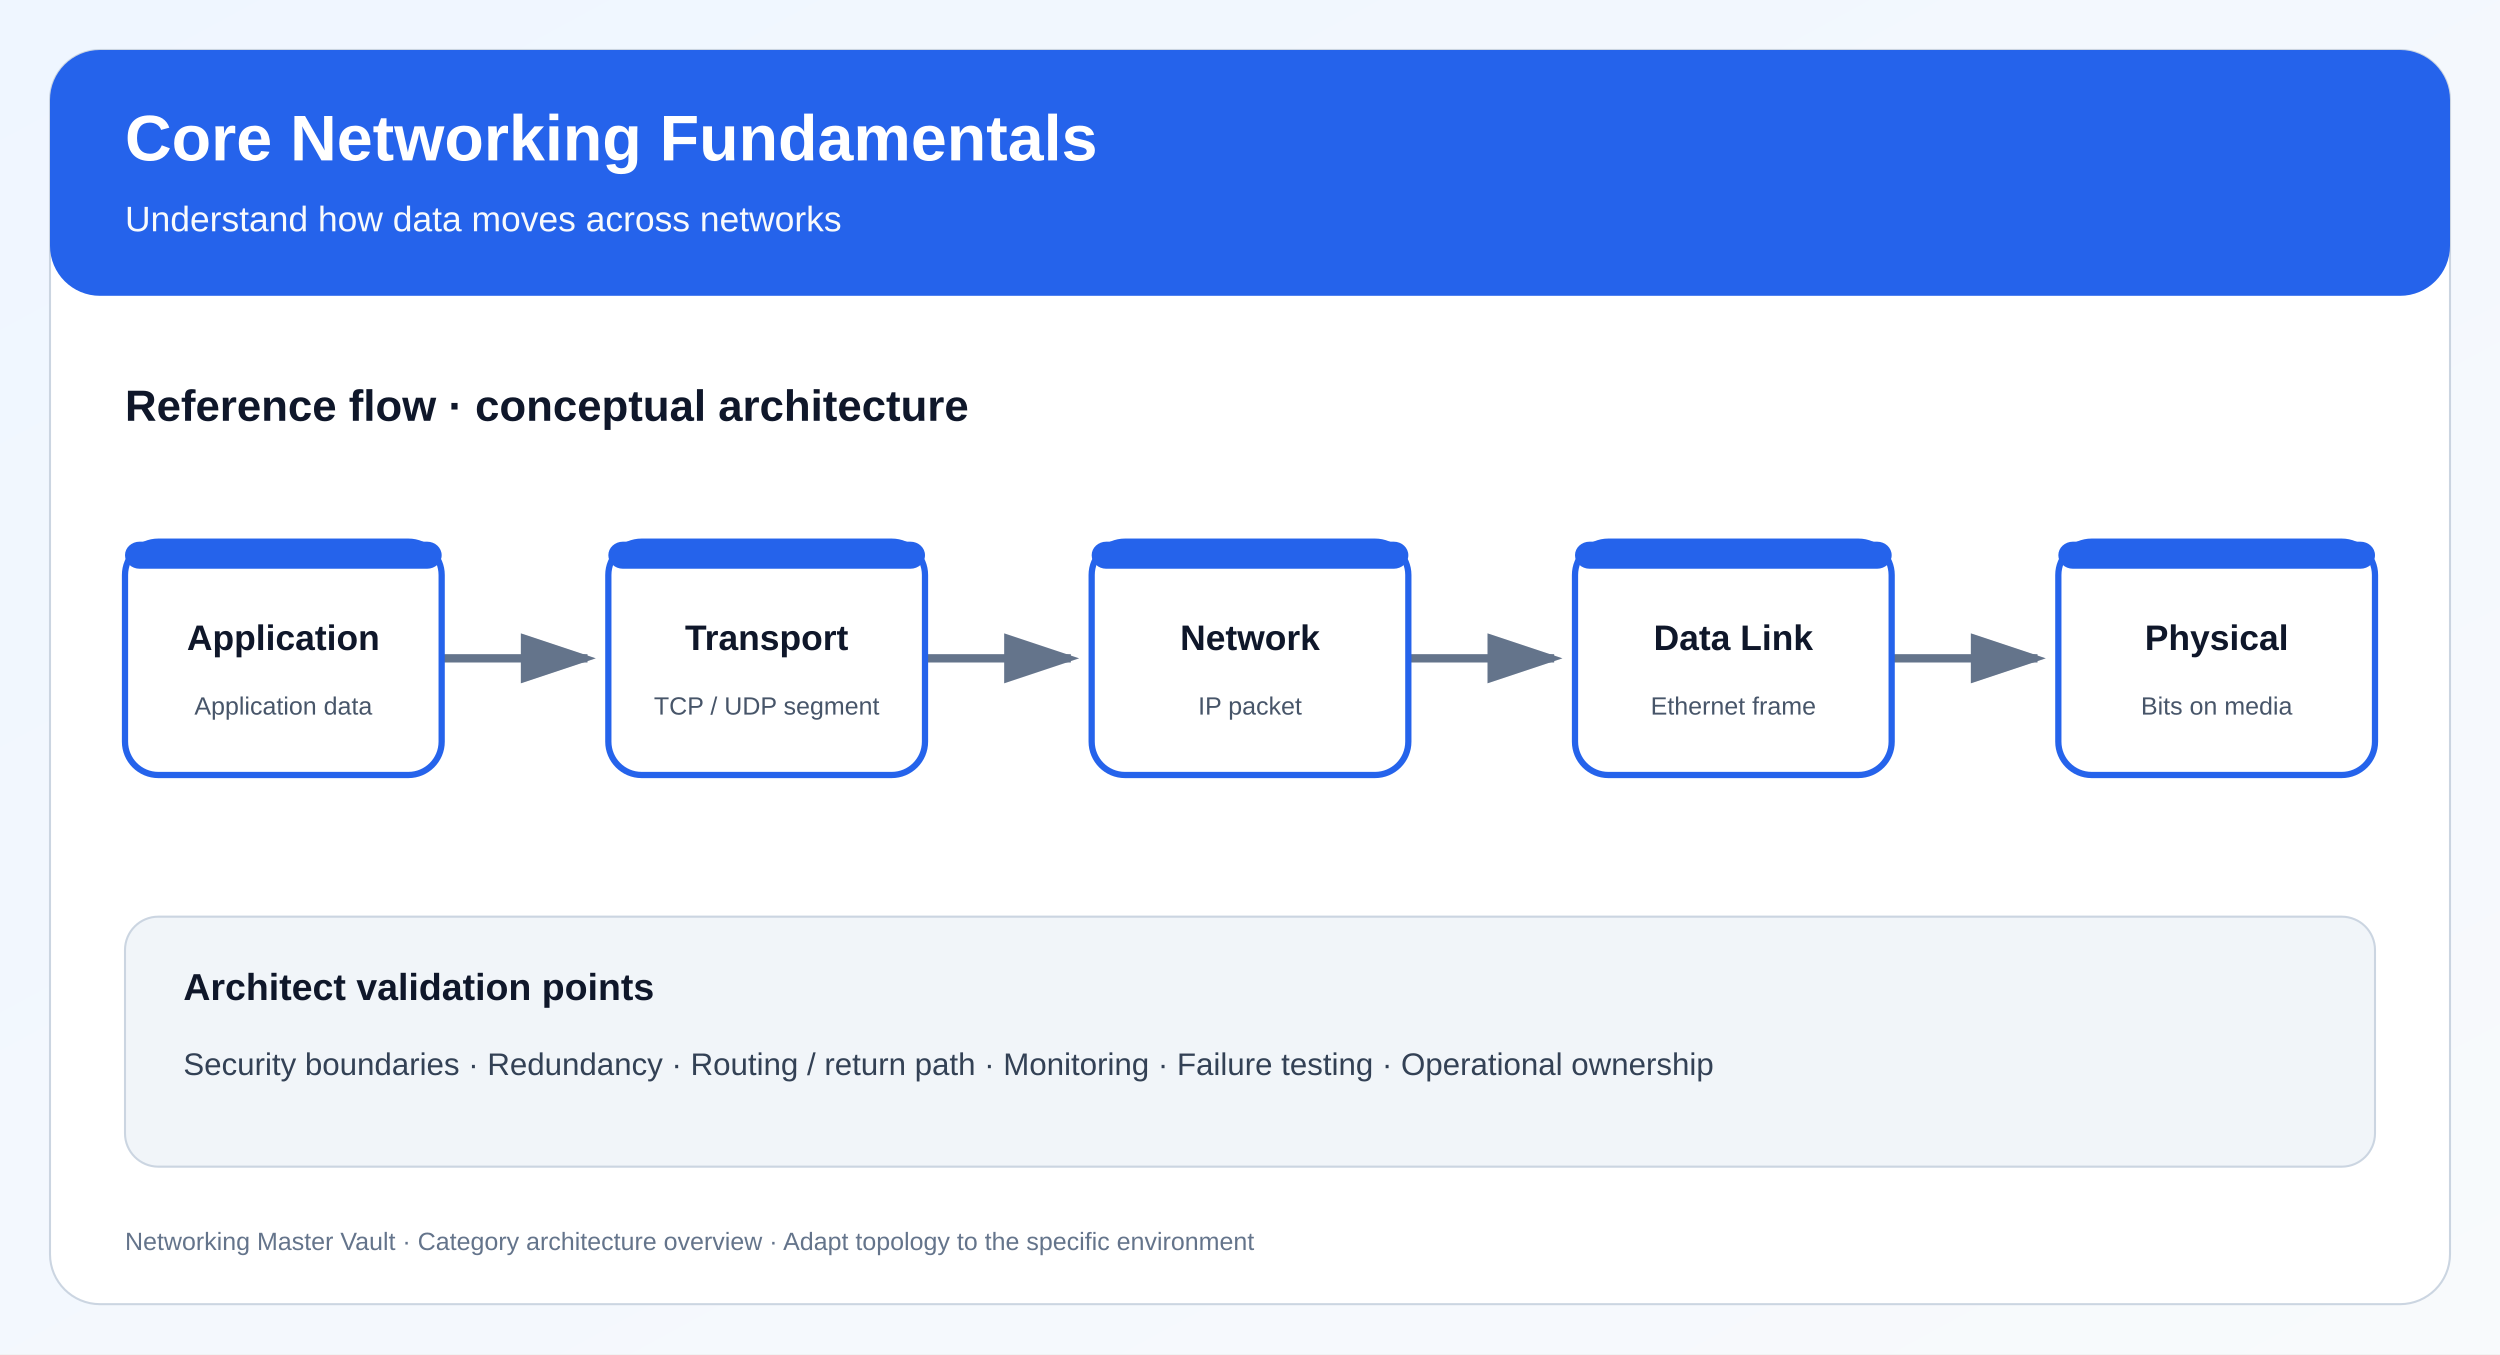
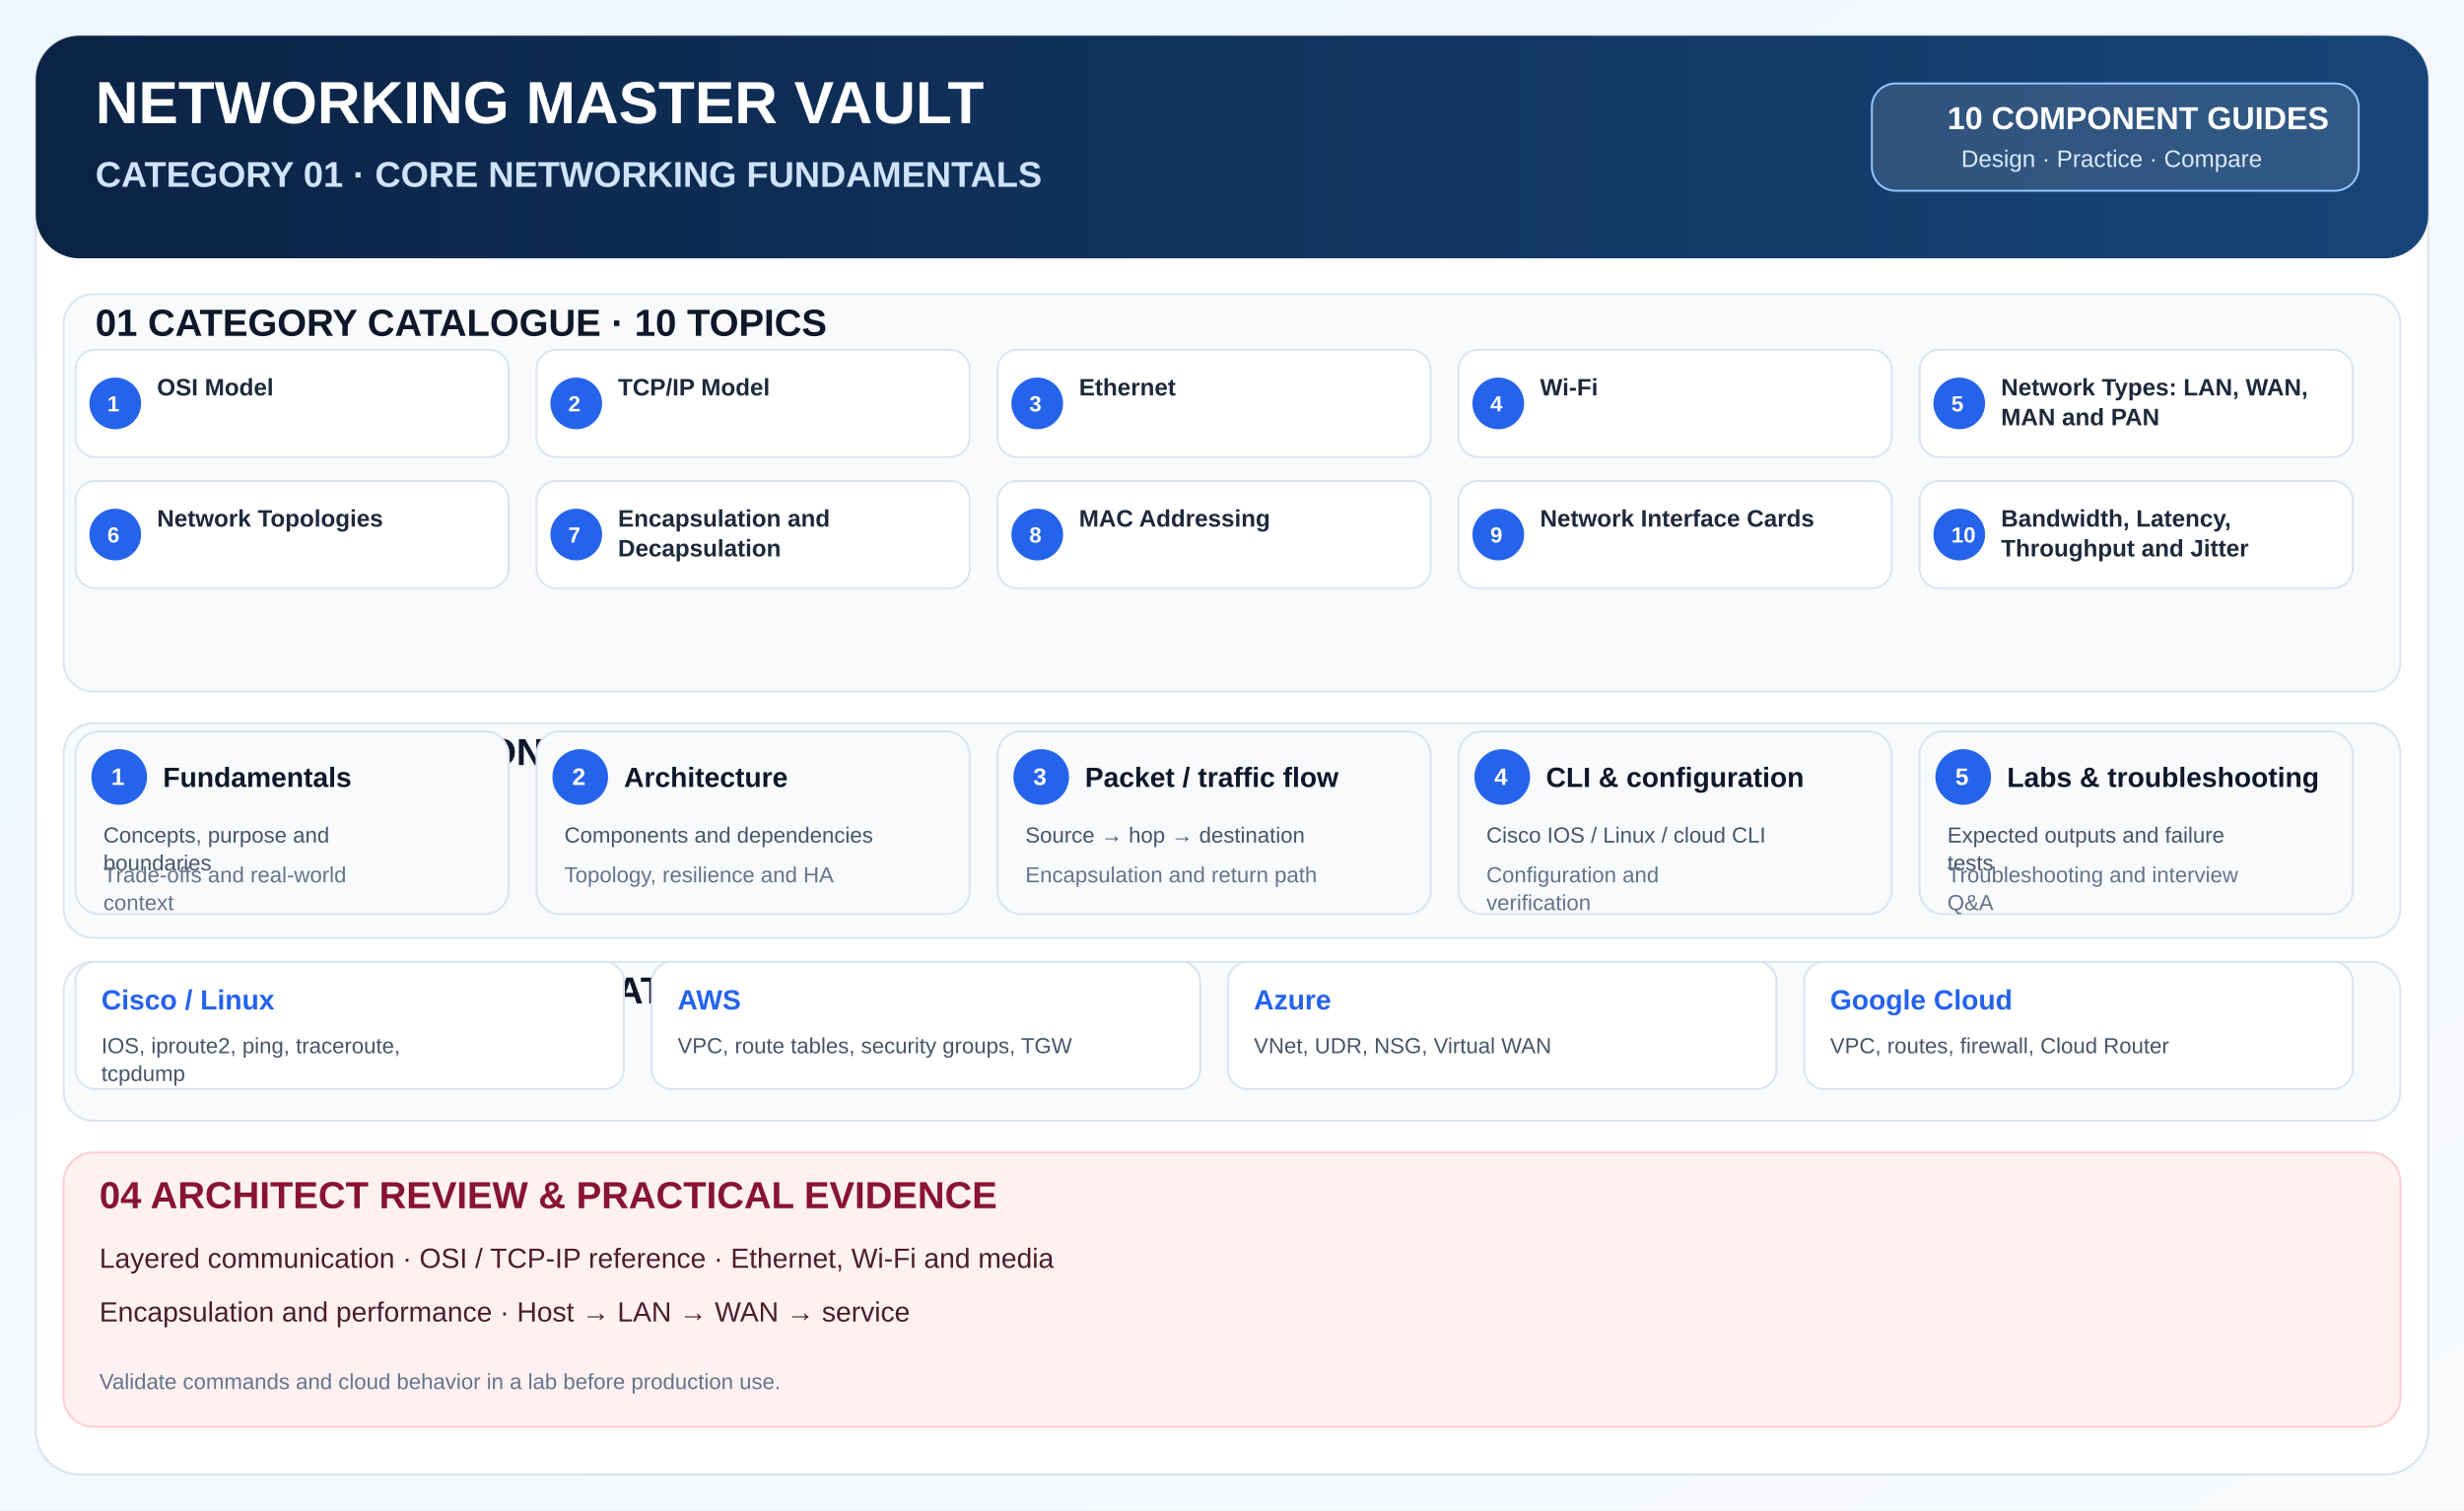
- <svg xmlns="http://www.w3.org/2000/svg" width="1200" height="650" viewBox="0 0 1200 650">
+ <svg xmlns="http://www.w3.org/2000/svg" width="1240" height="760" viewBox="0 0 1240 760">
  <defs>
-     <linearGradient id="bg" x1="0" y1="0" x2="1" y2="1">
+     <linearGradient id="head" x1="0" y1="0" x2="1" y2="0">
+       <stop stop-color="#0b2345" />
+       <stop offset="1" stop-color="#174477" />
+     </linearGradient>
+     <linearGradient id="wash" x1="0" y1="0" x2="1" y2="1">
      <stop stop-color="#eff6ff" />
      <stop offset="1" stop-color="#f8fafc" />
    </linearGradient>
-     <marker id="arrow" markerWidth="10" markerHeight="10" refX="8" refY="3" orient="auto">
-       <path d="M0,0 L0,6 L9,3 z" fill="#64748b" />
-     </marker>
  </defs>
-   <rect width="1200" height="650" fill="url(#bg)" />
-   <rect x="24" y="24" width="1152" height="602" rx="24" fill="#fff" stroke="#cbd5e1" />
-   <rect x="24" y="24" width="1152" height="118" rx="24" fill="#2563eb" />
-   <text x="60" y="77" font-family="Arial,sans-serif" font-size="31" font-weight="700" fill="#fff">Core Networking Fundamentals</text>
-   <text x="60" y="111" font-family="Arial,sans-serif" font-size="17" fill="#f8fafc">Understand how data moves across networks</text>
-   <text x="60" y="202" font-family="Arial,sans-serif" font-size="21" font-weight="700" fill="#0f172a">Reference flow · conceptual architecture</text>
-   <path d="M 212 316 H 282" stroke="#64748b" stroke-width="4" fill="none" marker-end="url(#arrow)" />
-   <path d="M 444 316 H 514" stroke="#64748b" stroke-width="4" fill="none" marker-end="url(#arrow)" />
-   <path d="M 676 316 H 746" stroke="#64748b" stroke-width="4" fill="none" marker-end="url(#arrow)" />
-   <path d="M 908 316 H 978" stroke="#64748b" stroke-width="4" fill="none" marker-end="url(#arrow)" />
-   <rect x="60" y="260" width="152" height="112" rx="16" fill="#ffffff" stroke="#2563eb" stroke-width="3" />
-   <rect x="60" y="260" width="152" height="13" rx="7" fill="#2563eb" />
-   <text x="136" y="312" text-anchor="middle" font-family="Arial,sans-serif" font-size="17" font-weight="700" fill="#0f172a">Application</text>
-   <text x="136" y="343" text-anchor="middle" font-family="Arial,sans-serif" font-size="12" fill="#475569">Application data</text>
-   <rect x="292" y="260" width="152" height="112" rx="16" fill="#ffffff" stroke="#2563eb" stroke-width="3" />
-   <rect x="292" y="260" width="152" height="13" rx="7" fill="#2563eb" />
-   <text x="368" y="312" text-anchor="middle" font-family="Arial,sans-serif" font-size="17" font-weight="700" fill="#0f172a">Transport</text>
-   <text x="368" y="343" text-anchor="middle" font-family="Arial,sans-serif" font-size="12" fill="#475569">TCP / UDP segment</text>
-   <rect x="524" y="260" width="152" height="112" rx="16" fill="#ffffff" stroke="#2563eb" stroke-width="3" />
-   <rect x="524" y="260" width="152" height="13" rx="7" fill="#2563eb" />
-   <text x="600" y="312" text-anchor="middle" font-family="Arial,sans-serif" font-size="17" font-weight="700" fill="#0f172a">Network</text>
-   <text x="600" y="343" text-anchor="middle" font-family="Arial,sans-serif" font-size="12" fill="#475569">IP packet</text>
-   <rect x="756" y="260" width="152" height="112" rx="16" fill="#ffffff" stroke="#2563eb" stroke-width="3" />
-   <rect x="756" y="260" width="152" height="13" rx="7" fill="#2563eb" />
-   <text x="832" y="312" text-anchor="middle" font-family="Arial,sans-serif" font-size="17" font-weight="700" fill="#0f172a">Data Link</text>
-   <text x="832" y="343" text-anchor="middle" font-family="Arial,sans-serif" font-size="12" fill="#475569">Ethernet frame</text>
-   <rect x="988" y="260" width="152" height="112" rx="16" fill="#ffffff" stroke="#2563eb" stroke-width="3" />
-   <rect x="988" y="260" width="152" height="13" rx="7" fill="#2563eb" />
-   <text x="1064" y="312" text-anchor="middle" font-family="Arial,sans-serif" font-size="17" font-weight="700" fill="#0f172a">Physical</text>
-   <text x="1064" y="343" text-anchor="middle" font-family="Arial,sans-serif" font-size="12" fill="#475569">Bits on media</text>
-   <rect x="60" y="440" width="1080" height="120" rx="16" fill="#f1f5f9" stroke="#cbd5e1" />
-   <text x="88" y="480" font-family="Arial,sans-serif" font-size="18" font-weight="700" fill="#0f172a">Architect validation points</text>
-   <text x="88" y="516" font-family="Arial,sans-serif" font-size="15" fill="#334155">Security boundaries · Redundancy · Routing / return path · Monitoring · Failure testing · Operational ownership</text>
-   <text x="60" y="600" font-family="Arial,sans-serif" font-size="12" fill="#64748b">Networking Master Vault · Category architecture overview · Adapt topology to the specific environment</text>
+   <rect width="1240" height="760" fill="url(#wash)" />
+   <rect x="18" y="18" width="1204" height="724" rx="22" fill="#fff" stroke="#d8e2ef" />
+   <rect x="18" y="18" width="1204" height="112" rx="22" fill="url(#head)" />
+   <text x="48" y="62" font-family="Arial,sans-serif" font-size="30" fill="#fff" font-weight="700">NETWORKING MASTER VAULT</text>
+   <text x="48" y="94" font-family="Arial,sans-serif" font-size="18" fill="#cfe3ff" font-weight="600">CATEGORY 01 · CORE NETWORKING FUNDAMENTALS</text>
+   <rect x="942" y="42" width="245" height="54" rx="12" fill="#fff" fill-opacity=".12" stroke="#93c5fd" />
+   <text x="980" y="65" font-family="Arial,sans-serif" font-size="16" fill="#fff" font-weight="700">10 COMPONENT GUIDES</text>
+   <text x="987" y="84" font-family="Arial,sans-serif" font-size="12" fill="#dbeafe" font-weight="400">Design · Practice · Compare</text>
+   <rect x="32" y="148" width="1176" height="200" rx="15" fill="#f8fafc" stroke="#dbe4ef" />
+   <text x="48" y="169" font-family="Arial,sans-serif" font-size="19" fill="#0f172a" font-weight="700">01  CATEGORY CATALOGUE · 10 TOPICS</text>
+   <rect x="38" y="176" width="218" height="54" rx="10" fill="#fff" stroke="#dbe4ef" />
+   <circle cx="58" cy="203" r="13" fill="#2563eb" />
+   <text x="54" y="207" font-family="Arial,sans-serif" font-size="11" fill="#fff" font-weight="700">1</text>
+   <text x="79" y="199" font-family="Arial,sans-serif" font-size="12" fill="#1e293b" font-weight="600">OSI Model</text>
+   <rect x="270" y="176" width="218" height="54" rx="10" fill="#fff" stroke="#dbe4ef" />
+   <circle cx="290" cy="203" r="13" fill="#2563eb" />
+   <text x="286" y="207" font-family="Arial,sans-serif" font-size="11" fill="#fff" font-weight="700">2</text>
+   <text x="311" y="199" font-family="Arial,sans-serif" font-size="12" fill="#1e293b" font-weight="600">TCP/IP Model</text>
+   <rect x="502" y="176" width="218" height="54" rx="10" fill="#fff" stroke="#dbe4ef" />
+   <circle cx="522" cy="203" r="13" fill="#2563eb" />
+   <text x="518" y="207" font-family="Arial,sans-serif" font-size="11" fill="#fff" font-weight="700">3</text>
+   <text x="543" y="199" font-family="Arial,sans-serif" font-size="12" fill="#1e293b" font-weight="600">Ethernet</text>
+   <rect x="734" y="176" width="218" height="54" rx="10" fill="#fff" stroke="#dbe4ef" />
+   <circle cx="754" cy="203" r="13" fill="#2563eb" />
+   <text x="750" y="207" font-family="Arial,sans-serif" font-size="11" fill="#fff" font-weight="700">4</text>
+   <text x="775" y="199" font-family="Arial,sans-serif" font-size="12" fill="#1e293b" font-weight="600">Wi-Fi</text>
+   <rect x="966" y="176" width="218" height="54" rx="10" fill="#fff" stroke="#dbe4ef" />
+   <circle cx="986" cy="203" r="13" fill="#2563eb" />
+   <text x="982" y="207" font-family="Arial,sans-serif" font-size="11" fill="#fff" font-weight="700">5</text>
+   <text x="1007" y="199" font-family="Arial,sans-serif" font-size="12" fill="#1e293b" font-weight="600">Network Types: LAN, WAN,</text>
+   <text x="1007" y="214" font-family="Arial,sans-serif" font-size="12" fill="#1e293b" font-weight="600">MAN and PAN</text>
+   <rect x="38" y="242" width="218" height="54" rx="10" fill="#fff" stroke="#dbe4ef" />
+   <circle cx="58" cy="269" r="13" fill="#2563eb" />
+   <text x="54" y="273" font-family="Arial,sans-serif" font-size="11" fill="#fff" font-weight="700">6</text>
+   <text x="79" y="265" font-family="Arial,sans-serif" font-size="12" fill="#1e293b" font-weight="600">Network Topologies</text>
+   <rect x="270" y="242" width="218" height="54" rx="10" fill="#fff" stroke="#dbe4ef" />
+   <circle cx="290" cy="269" r="13" fill="#2563eb" />
+   <text x="286" y="273" font-family="Arial,sans-serif" font-size="11" fill="#fff" font-weight="700">7</text>
+   <text x="311" y="265" font-family="Arial,sans-serif" font-size="12" fill="#1e293b" font-weight="600">Encapsulation and</text>
+   <text x="311" y="280" font-family="Arial,sans-serif" font-size="12" fill="#1e293b" font-weight="600">Decapsulation</text>
+   <rect x="502" y="242" width="218" height="54" rx="10" fill="#fff" stroke="#dbe4ef" />
+   <circle cx="522" cy="269" r="13" fill="#2563eb" />
+   <text x="518" y="273" font-family="Arial,sans-serif" font-size="11" fill="#fff" font-weight="700">8</text>
+   <text x="543" y="265" font-family="Arial,sans-serif" font-size="12" fill="#1e293b" font-weight="600">MAC Addressing</text>
+   <rect x="734" y="242" width="218" height="54" rx="10" fill="#fff" stroke="#dbe4ef" />
+   <circle cx="754" cy="269" r="13" fill="#2563eb" />
+   <text x="750" y="273" font-family="Arial,sans-serif" font-size="11" fill="#fff" font-weight="700">9</text>
+   <text x="775" y="265" font-family="Arial,sans-serif" font-size="12" fill="#1e293b" font-weight="600">Network Interface Cards</text>
+   <rect x="966" y="242" width="218" height="54" rx="10" fill="#fff" stroke="#dbe4ef" />
+   <circle cx="986" cy="269" r="13" fill="#2563eb" />
+   <text x="982" y="273" font-family="Arial,sans-serif" font-size="11" fill="#fff" font-weight="700">10</text>
+   <text x="1007" y="265" font-family="Arial,sans-serif" font-size="12" fill="#1e293b" font-weight="600">Bandwidth, Latency,</text>
+   <text x="1007" y="280" font-family="Arial,sans-serif" font-size="12" fill="#1e293b" font-weight="600">Throughput and Jitter</text>
+   <rect x="32" y="364" width="1176" height="108" rx="15" fill="#f8fafc" stroke="#dbe4ef" />
+   <text x="48" y="385" font-family="Arial,sans-serif" font-size="19" fill="#0f172a" font-weight="700">02  INDIVIDUAL COMPONENT GUIDE STANDARD</text>
+   <rect x="38" y="368" width="218" height="92" rx="12" fill="#f8fafc" stroke="#dbe4ef" />
+   <circle cx="60" cy="391" r="14" fill="#2563eb" />
+   <text x="56" y="395" font-family="Arial,sans-serif" font-size="12" fill="#fff" font-weight="700">1</text>
+   <text x="82" y="396" font-family="Arial,sans-serif" font-size="14" fill="#0f172a" font-weight="700">Fundamentals</text>
+   <text x="52" y="424" font-family="Arial,sans-serif" font-size="11" fill="#475569" font-weight="400">Concepts, purpose and</text>
+   <text x="52" y="438" font-family="Arial,sans-serif" font-size="11" fill="#475569" font-weight="400">boundaries</text>
+   <text x="52" y="444" font-family="Arial,sans-serif" font-size="11" fill="#64748b" font-weight="400">Trade-offs and real-world</text>
+   <text x="52" y="458" font-family="Arial,sans-serif" font-size="11" fill="#64748b" font-weight="400">context</text>
+   <rect x="270" y="368" width="218" height="92" rx="12" fill="#f8fafc" stroke="#dbe4ef" />
+   <circle cx="292" cy="391" r="14" fill="#2563eb" />
+   <text x="288" y="395" font-family="Arial,sans-serif" font-size="12" fill="#fff" font-weight="700">2</text>
+   <text x="314" y="396" font-family="Arial,sans-serif" font-size="14" fill="#0f172a" font-weight="700">Architecture</text>
+   <text x="284" y="424" font-family="Arial,sans-serif" font-size="11" fill="#475569" font-weight="400">Components and dependencies</text>
+   <text x="284" y="444" font-family="Arial,sans-serif" font-size="11" fill="#64748b" font-weight="400">Topology, resilience and HA</text>
+   <rect x="502" y="368" width="218" height="92" rx="12" fill="#f8fafc" stroke="#dbe4ef" />
+   <circle cx="524" cy="391" r="14" fill="#2563eb" />
+   <text x="520" y="395" font-family="Arial,sans-serif" font-size="12" fill="#fff" font-weight="700">3</text>
+   <text x="546" y="396" font-family="Arial,sans-serif" font-size="14" fill="#0f172a" font-weight="700">Packet / traffic flow</text>
+   <text x="516" y="424" font-family="Arial,sans-serif" font-size="11" fill="#475569" font-weight="400">Source → hop → destination</text>
+   <text x="516" y="444" font-family="Arial,sans-serif" font-size="11" fill="#64748b" font-weight="400">Encapsulation and return path</text>
+   <rect x="734" y="368" width="218" height="92" rx="12" fill="#f8fafc" stroke="#dbe4ef" />
+   <circle cx="756" cy="391" r="14" fill="#2563eb" />
+   <text x="752" y="395" font-family="Arial,sans-serif" font-size="12" fill="#fff" font-weight="700">4</text>
+   <text x="778" y="396" font-family="Arial,sans-serif" font-size="14" fill="#0f172a" font-weight="700">CLI &amp; configuration</text>
+   <text x="748" y="424" font-family="Arial,sans-serif" font-size="11" fill="#475569" font-weight="400">Cisco IOS / Linux / cloud CLI</text>
+   <text x="748" y="444" font-family="Arial,sans-serif" font-size="11" fill="#64748b" font-weight="400">Configuration and</text>
+   <text x="748" y="458" font-family="Arial,sans-serif" font-size="11" fill="#64748b" font-weight="400">verification</text>
+   <rect x="966" y="368" width="218" height="92" rx="12" fill="#f8fafc" stroke="#dbe4ef" />
+   <circle cx="988" cy="391" r="14" fill="#2563eb" />
+   <text x="984" y="395" font-family="Arial,sans-serif" font-size="12" fill="#fff" font-weight="700">5</text>
+   <text x="1010" y="396" font-family="Arial,sans-serif" font-size="14" fill="#0f172a" font-weight="700">Labs &amp; troubleshooting</text>
+   <text x="980" y="424" font-family="Arial,sans-serif" font-size="11" fill="#475569" font-weight="400">Expected outputs and failure</text>
+   <text x="980" y="438" font-family="Arial,sans-serif" font-size="11" fill="#475569" font-weight="400">tests</text>
+   <text x="980" y="444" font-family="Arial,sans-serif" font-size="11" fill="#64748b" font-weight="400">Troubleshooting and interview</text>
+   <text x="980" y="458" font-family="Arial,sans-serif" font-size="11" fill="#64748b" font-weight="400">Q&amp;A</text>
+   <rect x="32" y="484" width="1176" height="80" rx="15" fill="#f8fafc" stroke="#dbe4ef" />
+   <text x="48" y="505" font-family="Arial,sans-serif" font-size="19" fill="#0f172a" font-weight="700">03  CLI + CLOUD IMPLEMENTATION COMPARISON</text>
+   <rect x="38" y="484" width="276" height="64" rx="10" fill="#fff" stroke="#dbe4ef" />
+   <text x="51" y="508" font-family="Arial,sans-serif" font-size="14" fill="#2563eb" font-weight="700">Cisco / Linux</text>
+   <text x="51" y="530" font-family="Arial,sans-serif" font-size="11" fill="#475569" font-weight="400">IOS, iproute2, ping, traceroute,</text>
+   <text x="51" y="544" font-family="Arial,sans-serif" font-size="11" fill="#475569" font-weight="400">tcpdump</text>
+   <rect x="328" y="484" width="276" height="64" rx="10" fill="#fff" stroke="#dbe4ef" />
+   <text x="341" y="508" font-family="Arial,sans-serif" font-size="14" fill="#2563eb" font-weight="700">AWS</text>
+   <text x="341" y="530" font-family="Arial,sans-serif" font-size="11" fill="#475569" font-weight="400">VPC, route tables, security groups, TGW</text>
+   <rect x="618" y="484" width="276" height="64" rx="10" fill="#fff" stroke="#dbe4ef" />
+   <text x="631" y="508" font-family="Arial,sans-serif" font-size="14" fill="#2563eb" font-weight="700">Azure</text>
+   <text x="631" y="530" font-family="Arial,sans-serif" font-size="11" fill="#475569" font-weight="400">VNet, UDR, NSG, Virtual WAN</text>
+   <rect x="908" y="484" width="276" height="64" rx="10" fill="#fff" stroke="#dbe4ef" />
+   <text x="921" y="508" font-family="Arial,sans-serif" font-size="14" fill="#2563eb" font-weight="700">Google Cloud</text>
+   <text x="921" y="530" font-family="Arial,sans-serif" font-size="11" fill="#475569" font-weight="400">VPC, routes, firewall, Cloud Router</text>
+   <rect x="32" y="580" width="1176" height="138" rx="15" fill="#fff1f2" stroke="#fecdd3" />
+   <text x="50" y="608" font-family="Arial,sans-serif" font-size="19" fill="#881337" font-weight="700">04  ARCHITECT REVIEW &amp; PRACTICAL EVIDENCE</text>
+   <text x="50" y="638" font-family="Arial,sans-serif" font-size="14" fill="#4c1d2b" font-weight="500">Layered communication · OSI / TCP-IP reference · Ethernet, Wi-Fi and media</text>
+   <text x="50" y="665" font-family="Arial,sans-serif" font-size="14" fill="#4c1d2b" font-weight="500">Encapsulation and performance · Host → LAN → WAN → service</text>
+   <text x="50" y="699" font-family="Arial,sans-serif" font-size="11" fill="#64748b" font-weight="400">Validate commands and cloud behavior in a lab before production use.</text>
</svg>
